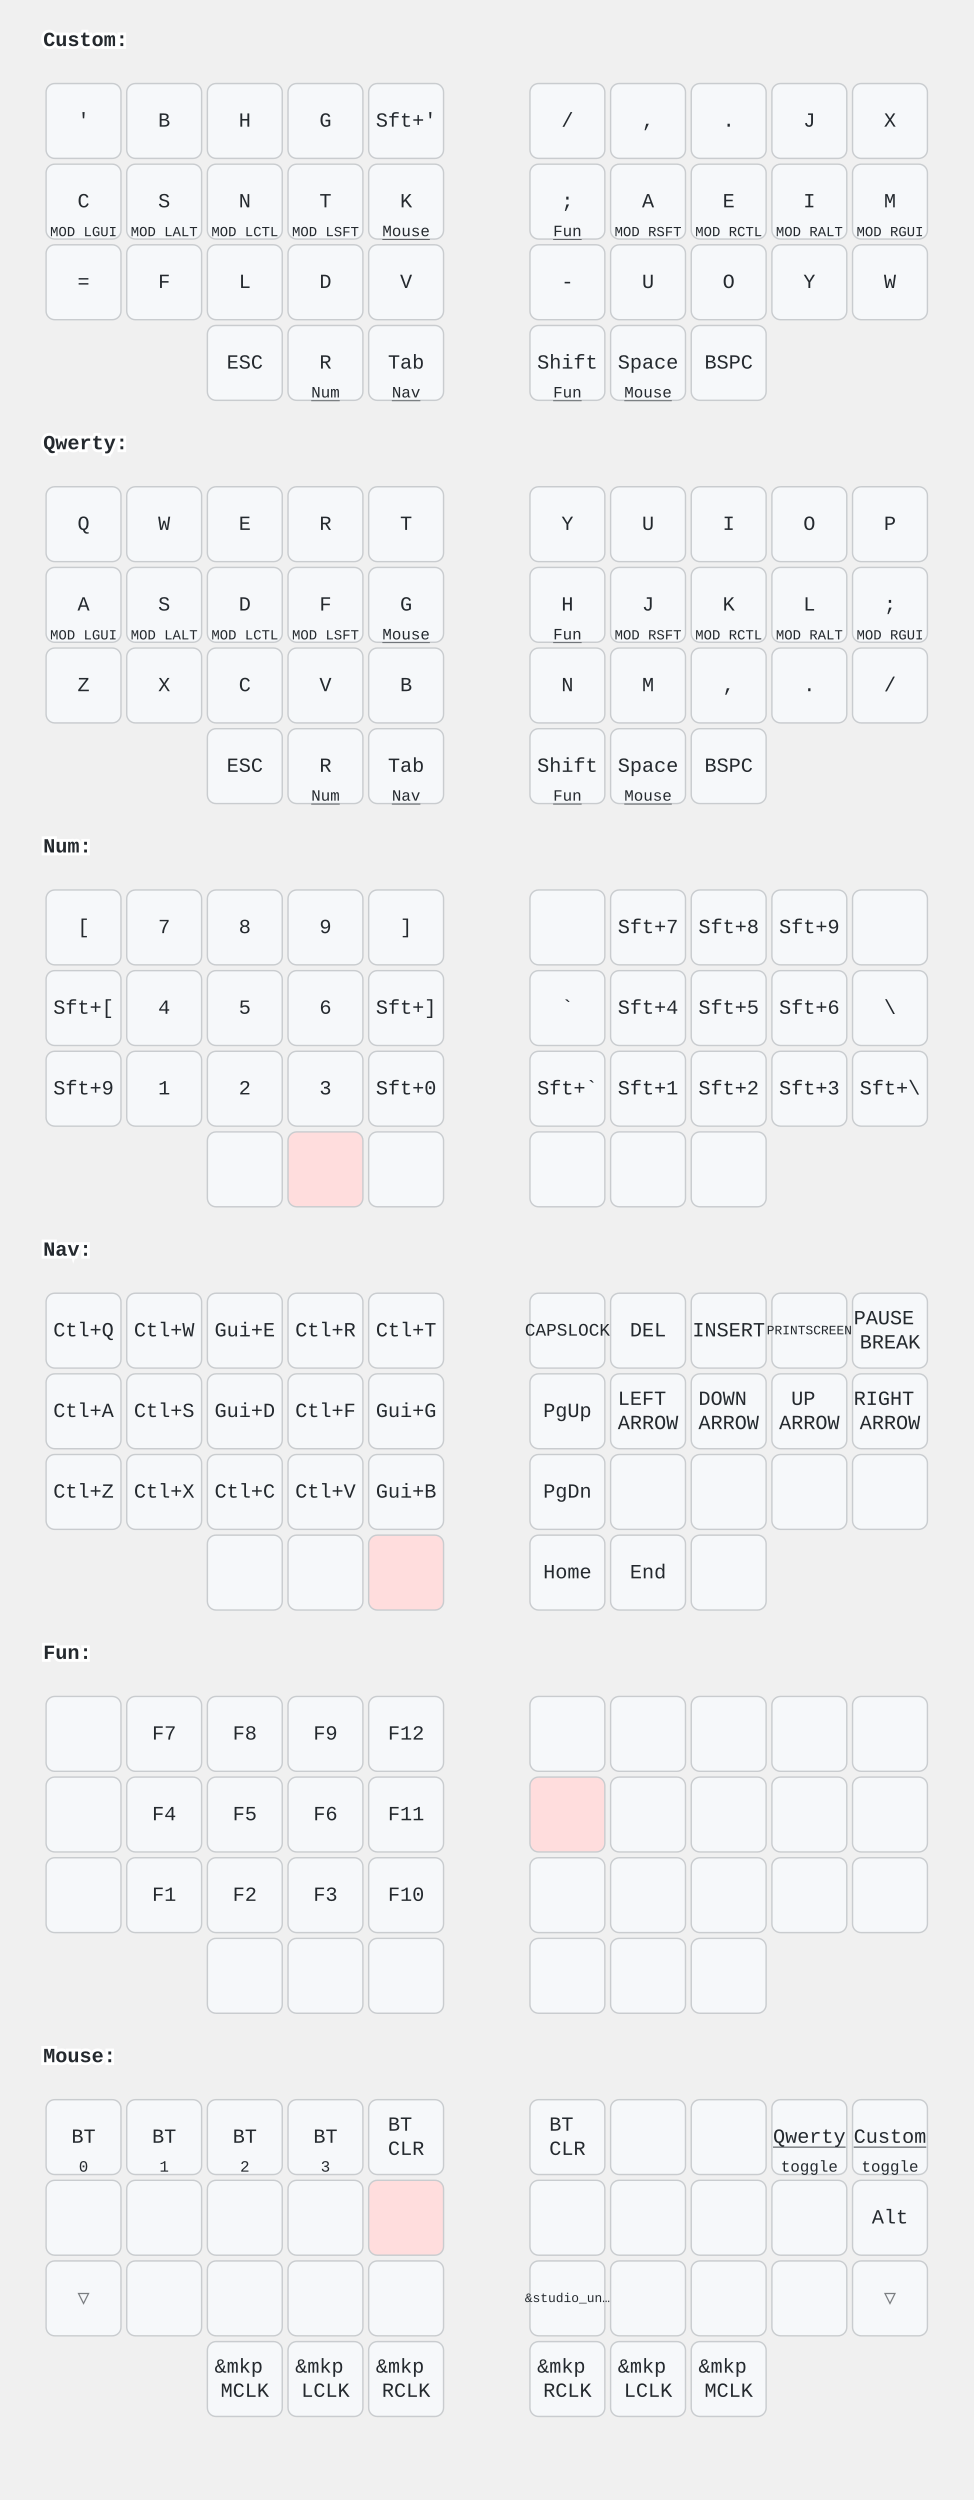
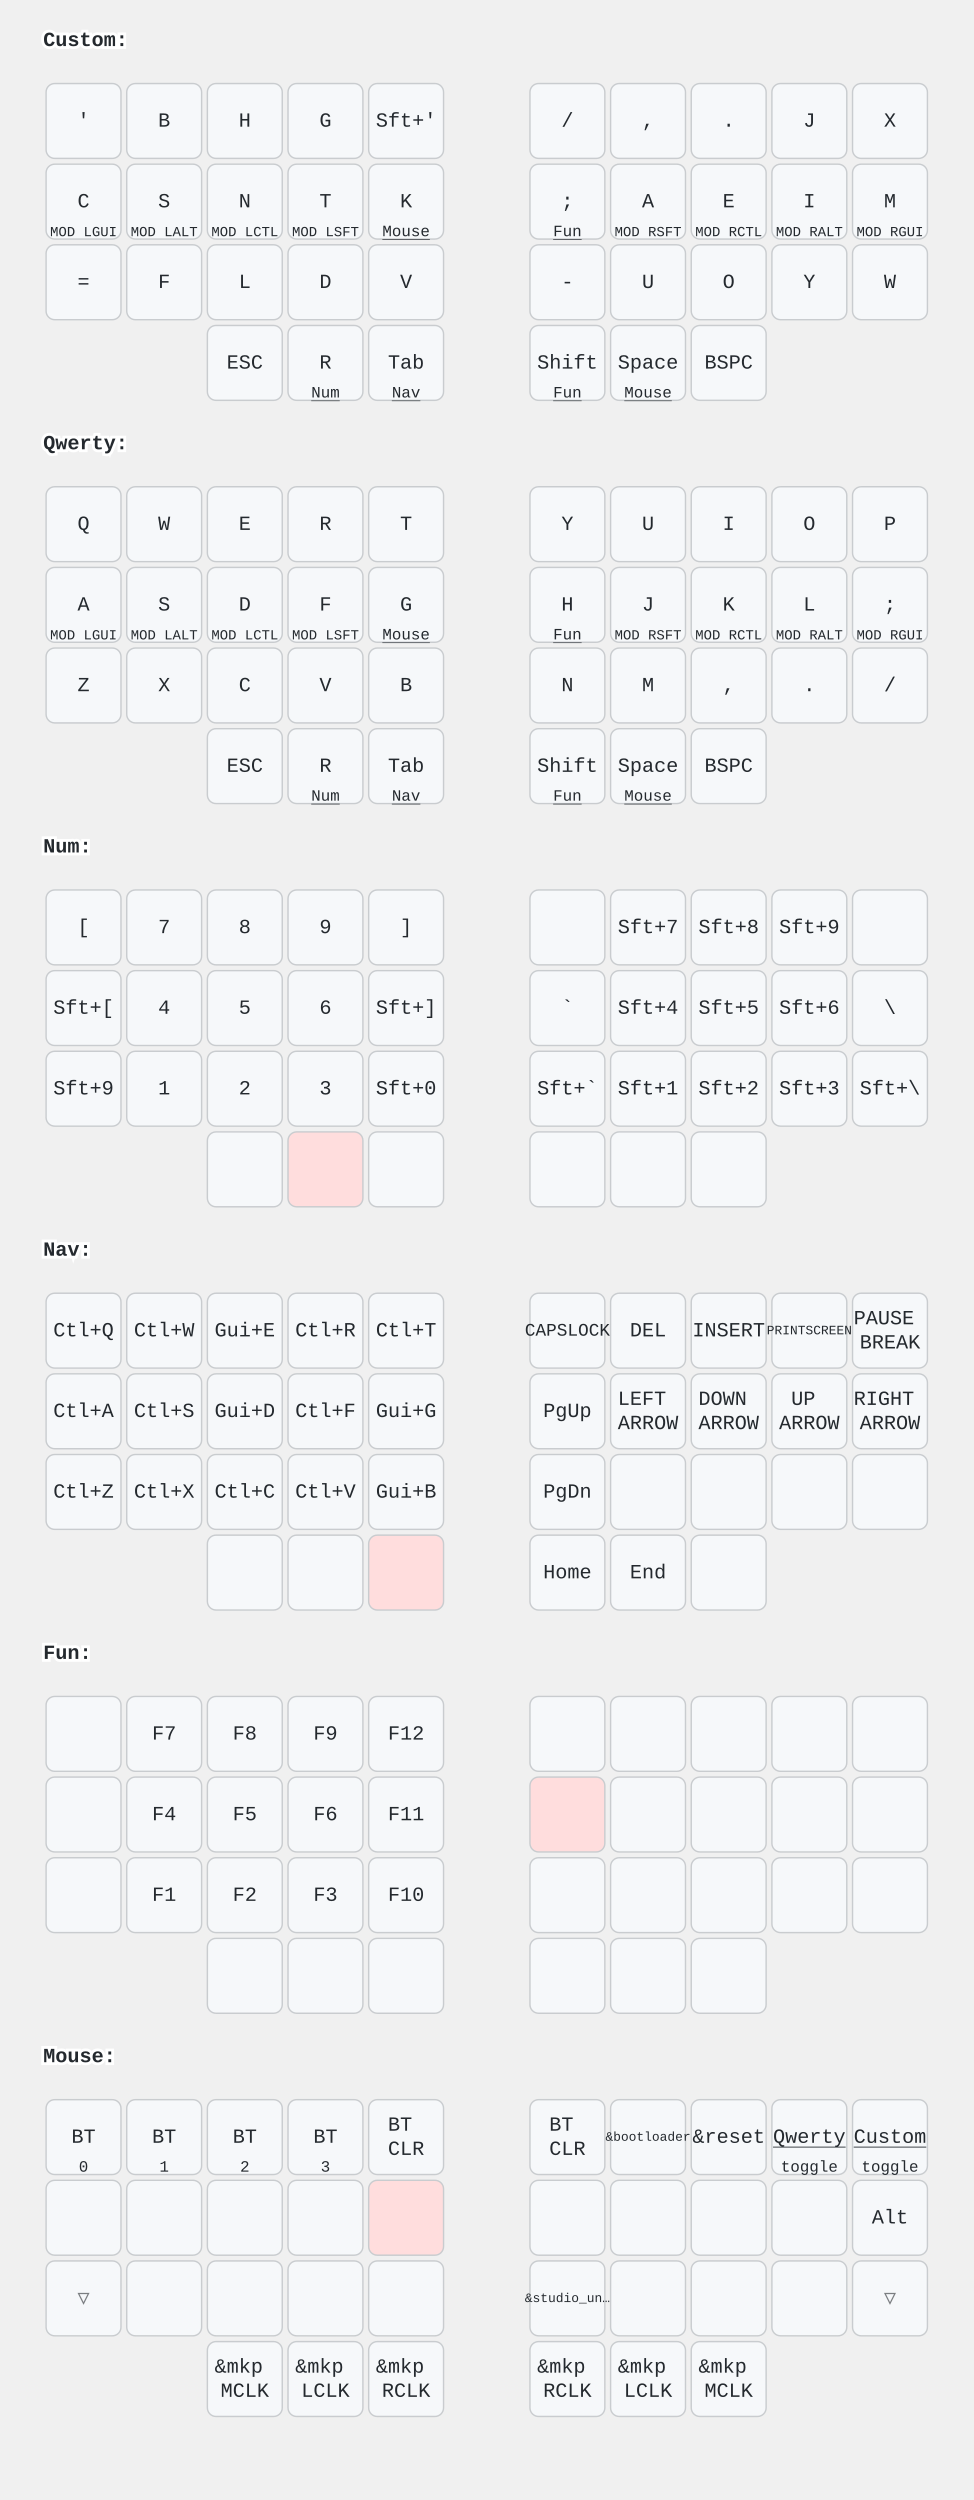
<svg xmlns="http://www.w3.org/2000/svg" width="676" height="1736" viewBox="0 0 676 1736" class="keymap">
  <style>/* inherit to force styles through use tags */
svg path {
    fill: inherit;
}

/* font and background color specifications */
svg.keymap {
    font-family: SFMono-Regular,Consolas,Liberation Mono,Menlo,monospace;
    font-size: 14px;
    font-kerning: normal;
    text-rendering: optimizeLegibility;
    fill: #24292e;
}

/* default key styling */
rect.key {
    fill: #f6f8fa;
}

rect.key, rect.combo {
    stroke: #c9cccf;
    stroke-width: 1;
}

/* default key side styling, only used is draw_key_sides is set */
rect.side {
    filter: brightness(90%);
}

/* color accent for combo boxes */
rect.combo, rect.combo-separate {
    fill: #cdf;
}

/* color accent for held keys */
rect.held, rect.combo.held {
    fill: #fdd;
}

/* color accent for ghost (optional) keys */
rect.ghost, rect.combo.ghost {
    stroke-dasharray: 4, 4;
    stroke-width: 2;
}

text {
    text-anchor: middle;
    dominant-baseline: middle;
}

/* styling for layer labels */
text.label {
    font-weight: bold;
    text-anchor: start;
    stroke: white;
    stroke-width: 4;
    paint-order: stroke;
}

/* styling for optional footer */
text.footer {
    text-anchor: end;
    dominant-baseline: auto;
    stroke: white;
    stroke-width: 4;
    paint-order: stroke;
}

/* styling for combo tap, and key non-tap label text */
text.combo, text.hold, text.shifted, text.left, text.right, text.tl, text.tr, text.bl, text.br {
    font-size: 11px;
}

text.hold, text.bl, text.br {
    text-anchor: middle;
    dominant-baseline: auto;
}

text.shifted, text.tl, text.tr {
    text-anchor: middle;
    dominant-baseline: hanging;
}

text.left, text.tl, text.bl {
    text-anchor: start;
}

text.right, text.tr, text.br {
    text-anchor: end;
}

text.layer-activator {
    text-decoration: underline;
}

/* styling for hold/shifted label text in combo box */
text.combo.hold, text.combo.shifted, text.combo.left, text.combo.right {
    font-size: 8px;
}

/* lighter symbol for transparent keys */
text.trans {
    fill: #7b7e81;
}

/* styling for combo dendrons */
path.combo {
    stroke-width: 1;
    stroke: gray;
    fill: none;
}

/* Start Tabler Icons Cleanup */
/* cannot use height/width with glyphs */
.icon-tabler &gt; path {
    fill: inherit;
    stroke: inherit;
    stroke-width: 2;
}
/* hide tabler's default box */
.icon-tabler &gt; path[stroke="none"][fill="none"] {
    visibility: hidden;
}
/* End Tabler Icons Cleanup */
</style>
  <g transform="translate(30, 0)" class="layer-Custom">
    <text x="0" y="28" class="label" id="Custom">Custom:</text>
    <g transform="translate(0, 56)">
      <g transform="translate(28, 28)" class="key keypos-0">
        <rect rx="6" ry="6" x="-26" y="-26" width="52" height="52" class="key" />
        <text x="0" y="0" class="key tap">'</text>
      </g>
      <g transform="translate(84, 28)" class="key keypos-1">
        <rect rx="6" ry="6" x="-26" y="-26" width="52" height="52" class="key" />
        <text x="0" y="0" class="key tap">B</text>
      </g>
      <g transform="translate(140, 28)" class="key keypos-2">
        <rect rx="6" ry="6" x="-26" y="-26" width="52" height="52" class="key" />
        <text x="0" y="0" class="key tap">H</text>
      </g>
      <g transform="translate(196, 28)" class="key keypos-3">
        <rect rx="6" ry="6" x="-26" y="-26" width="52" height="52" class="key" />
        <text x="0" y="0" class="key tap">G</text>
      </g>
      <g transform="translate(252, 28)" class="key keypos-4">
        <rect rx="6" ry="6" x="-26" y="-26" width="52" height="52" class="key" />
        <text x="0" y="0" class="key tap">Sft+'</text>
      </g>
      <g transform="translate(364, 28)" class="key keypos-5">
        <rect rx="6" ry="6" x="-26" y="-26" width="52" height="52" class="key" />
        <text x="0" y="0" class="key tap">/</text>
      </g>
      <g transform="translate(420, 28)" class="key keypos-6">
        <rect rx="6" ry="6" x="-26" y="-26" width="52" height="52" class="key" />
        <text x="0" y="0" class="key tap">,</text>
      </g>
      <g transform="translate(476, 28)" class="key keypos-7">
        <rect rx="6" ry="6" x="-26" y="-26" width="52" height="52" class="key" />
        <text x="0" y="0" class="key tap">.</text>
      </g>
      <g transform="translate(532, 28)" class="key keypos-8">
        <rect rx="6" ry="6" x="-26" y="-26" width="52" height="52" class="key" />
        <text x="0" y="0" class="key tap">J</text>
      </g>
      <g transform="translate(588, 28)" class="key keypos-9">
        <rect rx="6" ry="6" x="-26" y="-26" width="52" height="52" class="key" />
        <text x="0" y="0" class="key tap">X</text>
      </g>
      <g transform="translate(28, 84)" class="key keypos-10">
        <rect rx="6" ry="6" x="-26" y="-26" width="52" height="52" class="key" />
        <text x="0" y="0" class="key tap">C</text>
        <text x="0" y="24" class="key hold">
          <tspan style="font-size: 88%">MOD LGUI</tspan>
        </text>
      </g>
      <g transform="translate(84, 84)" class="key keypos-11">
        <rect rx="6" ry="6" x="-26" y="-26" width="52" height="52" class="key" />
        <text x="0" y="0" class="key tap">S</text>
        <text x="0" y="24" class="key hold">
          <tspan style="font-size: 88%">MOD LALT</tspan>
        </text>
      </g>
      <g transform="translate(140, 84)" class="key keypos-12">
        <rect rx="6" ry="6" x="-26" y="-26" width="52" height="52" class="key" />
        <text x="0" y="0" class="key tap">N</text>
        <text x="0" y="24" class="key hold">
          <tspan style="font-size: 88%">MOD LCTL</tspan>
        </text>
      </g>
      <g transform="translate(196, 84)" class="key keypos-13">
        <rect rx="6" ry="6" x="-26" y="-26" width="52" height="52" class="key" />
        <text x="0" y="0" class="key tap">T</text>
        <text x="0" y="24" class="key hold">
          <tspan style="font-size: 88%">MOD LSFT</tspan>
        </text>
      </g>
      <g transform="translate(252, 84)" class="key keypos-14">
        <rect rx="6" ry="6" x="-26" y="-26" width="52" height="52" class="key" />
        <text x="0" y="0" class="key tap">K</text>
        <a href="#Mouse">
          <text x="0" y="24" class="key hold layer-activator">Mouse</text>
        </a>
      </g>
      <g transform="translate(364, 84)" class="key keypos-15">
        <rect rx="6" ry="6" x="-26" y="-26" width="52" height="52" class="key" />
        <text x="0" y="0" class="key tap">;</text>
        <a href="#Fun">
          <text x="0" y="24" class="key hold layer-activator">Fun</text>
        </a>
      </g>
      <g transform="translate(420, 84)" class="key keypos-16">
        <rect rx="6" ry="6" x="-26" y="-26" width="52" height="52" class="key" />
        <text x="0" y="0" class="key tap">A</text>
        <text x="0" y="24" class="key hold">
          <tspan style="font-size: 88%">MOD RSFT</tspan>
        </text>
      </g>
      <g transform="translate(476, 84)" class="key keypos-17">
        <rect rx="6" ry="6" x="-26" y="-26" width="52" height="52" class="key" />
        <text x="0" y="0" class="key tap">E</text>
        <text x="0" y="24" class="key hold">
          <tspan style="font-size: 88%">MOD RCTL</tspan>
        </text>
      </g>
      <g transform="translate(532, 84)" class="key keypos-18">
        <rect rx="6" ry="6" x="-26" y="-26" width="52" height="52" class="key" />
        <text x="0" y="0" class="key tap">I</text>
        <text x="0" y="24" class="key hold">
          <tspan style="font-size: 88%">MOD RALT</tspan>
        </text>
      </g>
      <g transform="translate(588, 84)" class="key keypos-19">
        <rect rx="6" ry="6" x="-26" y="-26" width="52" height="52" class="key" />
        <text x="0" y="0" class="key tap">M</text>
        <text x="0" y="24" class="key hold">
          <tspan style="font-size: 88%">MOD RGUI</tspan>
        </text>
      </g>
      <g transform="translate(28, 140)" class="key keypos-20">
        <rect rx="6" ry="6" x="-26" y="-26" width="52" height="52" class="key" />
        <text x="0" y="0" class="key tap">=</text>
      </g>
      <g transform="translate(84, 140)" class="key keypos-21">
        <rect rx="6" ry="6" x="-26" y="-26" width="52" height="52" class="key" />
        <text x="0" y="0" class="key tap">F</text>
      </g>
      <g transform="translate(140, 140)" class="key keypos-22">
        <rect rx="6" ry="6" x="-26" y="-26" width="52" height="52" class="key" />
        <text x="0" y="0" class="key tap">L</text>
      </g>
      <g transform="translate(196, 140)" class="key keypos-23">
        <rect rx="6" ry="6" x="-26" y="-26" width="52" height="52" class="key" />
        <text x="0" y="0" class="key tap">D</text>
      </g>
      <g transform="translate(252, 140)" class="key keypos-24">
        <rect rx="6" ry="6" x="-26" y="-26" width="52" height="52" class="key" />
        <text x="0" y="0" class="key tap">V</text>
      </g>
      <g transform="translate(364, 140)" class="key keypos-25">
        <rect rx="6" ry="6" x="-26" y="-26" width="52" height="52" class="key" />
        <text x="0" y="0" class="key tap">-</text>
      </g>
      <g transform="translate(420, 140)" class="key keypos-26">
        <rect rx="6" ry="6" x="-26" y="-26" width="52" height="52" class="key" />
        <text x="0" y="0" class="key tap">U</text>
      </g>
      <g transform="translate(476, 140)" class="key keypos-27">
        <rect rx="6" ry="6" x="-26" y="-26" width="52" height="52" class="key" />
        <text x="0" y="0" class="key tap">O</text>
      </g>
      <g transform="translate(532, 140)" class="key keypos-28">
        <rect rx="6" ry="6" x="-26" y="-26" width="52" height="52" class="key" />
        <text x="0" y="0" class="key tap">Y</text>
      </g>
      <g transform="translate(588, 140)" class="key keypos-29">
        <rect rx="6" ry="6" x="-26" y="-26" width="52" height="52" class="key" />
        <text x="0" y="0" class="key tap">W</text>
      </g>
      <g transform="translate(140, 196)" class="key keypos-30">
        <rect rx="6" ry="6" x="-26" y="-26" width="52" height="52" class="key" />
        <text x="0" y="0" class="key tap">ESC</text>
      </g>
      <g transform="translate(196, 196)" class="key keypos-31">
        <rect rx="6" ry="6" x="-26" y="-26" width="52" height="52" class="key" />
        <text x="0" y="0" class="key tap">R</text>
        <a href="#Num">
          <text x="0" y="24" class="key hold layer-activator">Num</text>
        </a>
      </g>
      <g transform="translate(252, 196)" class="key keypos-32">
        <rect rx="6" ry="6" x="-26" y="-26" width="52" height="52" class="key" />
        <text x="0" y="0" class="key tap">Tab</text>
        <a href="#Nav">
          <text x="0" y="24" class="key hold layer-activator">Nav</text>
        </a>
      </g>
      <g transform="translate(364, 196)" class="key keypos-33">
        <rect rx="6" ry="6" x="-26" y="-26" width="52" height="52" class="key" />
        <text x="0" y="0" class="key tap">Shift</text>
        <a href="#Fun">
          <text x="0" y="24" class="key hold layer-activator">Fun</text>
        </a>
      </g>
      <g transform="translate(420, 196)" class="key keypos-34">
        <rect rx="6" ry="6" x="-26" y="-26" width="52" height="52" class="key" />
        <text x="0" y="0" class="key tap">Space</text>
        <a href="#Mouse">
          <text x="0" y="24" class="key hold layer-activator">Mouse</text>
        </a>
      </g>
      <g transform="translate(476, 196)" class="key keypos-35">
        <rect rx="6" ry="6" x="-26" y="-26" width="52" height="52" class="key" />
        <text x="0" y="0" class="key tap">BSPC</text>
      </g>
    </g>
  </g>
  <g transform="translate(30, 280)" class="layer-Qwerty">
    <text x="0" y="28" class="label" id="Qwerty">Qwerty:</text>
    <g transform="translate(0, 56)">
      <g transform="translate(28, 28)" class="key keypos-0">
        <rect rx="6" ry="6" x="-26" y="-26" width="52" height="52" class="key" />
        <text x="0" y="0" class="key tap">Q</text>
      </g>
      <g transform="translate(84, 28)" class="key keypos-1">
        <rect rx="6" ry="6" x="-26" y="-26" width="52" height="52" class="key" />
        <text x="0" y="0" class="key tap">W</text>
      </g>
      <g transform="translate(140, 28)" class="key keypos-2">
        <rect rx="6" ry="6" x="-26" y="-26" width="52" height="52" class="key" />
        <text x="0" y="0" class="key tap">E</text>
      </g>
      <g transform="translate(196, 28)" class="key keypos-3">
        <rect rx="6" ry="6" x="-26" y="-26" width="52" height="52" class="key" />
        <text x="0" y="0" class="key tap">R</text>
      </g>
      <g transform="translate(252, 28)" class="key keypos-4">
        <rect rx="6" ry="6" x="-26" y="-26" width="52" height="52" class="key" />
        <text x="0" y="0" class="key tap">T</text>
      </g>
      <g transform="translate(364, 28)" class="key keypos-5">
        <rect rx="6" ry="6" x="-26" y="-26" width="52" height="52" class="key" />
        <text x="0" y="0" class="key tap">Y</text>
      </g>
      <g transform="translate(420, 28)" class="key keypos-6">
        <rect rx="6" ry="6" x="-26" y="-26" width="52" height="52" class="key" />
        <text x="0" y="0" class="key tap">U</text>
      </g>
      <g transform="translate(476, 28)" class="key keypos-7">
        <rect rx="6" ry="6" x="-26" y="-26" width="52" height="52" class="key" />
        <text x="0" y="0" class="key tap">I</text>
      </g>
      <g transform="translate(532, 28)" class="key keypos-8">
        <rect rx="6" ry="6" x="-26" y="-26" width="52" height="52" class="key" />
        <text x="0" y="0" class="key tap">O</text>
      </g>
      <g transform="translate(588, 28)" class="key keypos-9">
        <rect rx="6" ry="6" x="-26" y="-26" width="52" height="52" class="key" />
        <text x="0" y="0" class="key tap">P</text>
      </g>
      <g transform="translate(28, 84)" class="key keypos-10">
        <rect rx="6" ry="6" x="-26" y="-26" width="52" height="52" class="key" />
        <text x="0" y="0" class="key tap">A</text>
        <text x="0" y="24" class="key hold">
          <tspan style="font-size: 88%">MOD LGUI</tspan>
        </text>
      </g>
      <g transform="translate(84, 84)" class="key keypos-11">
        <rect rx="6" ry="6" x="-26" y="-26" width="52" height="52" class="key" />
        <text x="0" y="0" class="key tap">S</text>
        <text x="0" y="24" class="key hold">
          <tspan style="font-size: 88%">MOD LALT</tspan>
        </text>
      </g>
      <g transform="translate(140, 84)" class="key keypos-12">
        <rect rx="6" ry="6" x="-26" y="-26" width="52" height="52" class="key" />
        <text x="0" y="0" class="key tap">D</text>
        <text x="0" y="24" class="key hold">
          <tspan style="font-size: 88%">MOD LCTL</tspan>
        </text>
      </g>
      <g transform="translate(196, 84)" class="key keypos-13">
        <rect rx="6" ry="6" x="-26" y="-26" width="52" height="52" class="key" />
        <text x="0" y="0" class="key tap">F</text>
        <text x="0" y="24" class="key hold">
          <tspan style="font-size: 88%">MOD LSFT</tspan>
        </text>
      </g>
      <g transform="translate(252, 84)" class="key keypos-14">
        <rect rx="6" ry="6" x="-26" y="-26" width="52" height="52" class="key" />
        <text x="0" y="0" class="key tap">G</text>
        <a href="#Mouse">
          <text x="0" y="24" class="key hold layer-activator">Mouse</text>
        </a>
      </g>
      <g transform="translate(364, 84)" class="key keypos-15">
        <rect rx="6" ry="6" x="-26" y="-26" width="52" height="52" class="key" />
        <text x="0" y="0" class="key tap">H</text>
        <a href="#Fun">
          <text x="0" y="24" class="key hold layer-activator">Fun</text>
        </a>
      </g>
      <g transform="translate(420, 84)" class="key keypos-16">
        <rect rx="6" ry="6" x="-26" y="-26" width="52" height="52" class="key" />
        <text x="0" y="0" class="key tap">J</text>
        <text x="0" y="24" class="key hold">
          <tspan style="font-size: 88%">MOD RSFT</tspan>
        </text>
      </g>
      <g transform="translate(476, 84)" class="key keypos-17">
        <rect rx="6" ry="6" x="-26" y="-26" width="52" height="52" class="key" />
        <text x="0" y="0" class="key tap">K</text>
        <text x="0" y="24" class="key hold">
          <tspan style="font-size: 88%">MOD RCTL</tspan>
        </text>
      </g>
      <g transform="translate(532, 84)" class="key keypos-18">
        <rect rx="6" ry="6" x="-26" y="-26" width="52" height="52" class="key" />
        <text x="0" y="0" class="key tap">L</text>
        <text x="0" y="24" class="key hold">
          <tspan style="font-size: 88%">MOD RALT</tspan>
        </text>
      </g>
      <g transform="translate(588, 84)" class="key keypos-19">
        <rect rx="6" ry="6" x="-26" y="-26" width="52" height="52" class="key" />
        <text x="0" y="0" class="key tap">;</text>
        <text x="0" y="24" class="key hold">
          <tspan style="font-size: 88%">MOD RGUI</tspan>
        </text>
      </g>
      <g transform="translate(28, 140)" class="key keypos-20">
        <rect rx="6" ry="6" x="-26" y="-26" width="52" height="52" class="key" />
        <text x="0" y="0" class="key tap">Z</text>
      </g>
      <g transform="translate(84, 140)" class="key keypos-21">
        <rect rx="6" ry="6" x="-26" y="-26" width="52" height="52" class="key" />
        <text x="0" y="0" class="key tap">X</text>
      </g>
      <g transform="translate(140, 140)" class="key keypos-22">
        <rect rx="6" ry="6" x="-26" y="-26" width="52" height="52" class="key" />
        <text x="0" y="0" class="key tap">C</text>
      </g>
      <g transform="translate(196, 140)" class="key keypos-23">
        <rect rx="6" ry="6" x="-26" y="-26" width="52" height="52" class="key" />
        <text x="0" y="0" class="key tap">V</text>
      </g>
      <g transform="translate(252, 140)" class="key keypos-24">
        <rect rx="6" ry="6" x="-26" y="-26" width="52" height="52" class="key" />
        <text x="0" y="0" class="key tap">B</text>
      </g>
      <g transform="translate(364, 140)" class="key keypos-25">
        <rect rx="6" ry="6" x="-26" y="-26" width="52" height="52" class="key" />
        <text x="0" y="0" class="key tap">N</text>
      </g>
      <g transform="translate(420, 140)" class="key keypos-26">
        <rect rx="6" ry="6" x="-26" y="-26" width="52" height="52" class="key" />
        <text x="0" y="0" class="key tap">M</text>
      </g>
      <g transform="translate(476, 140)" class="key keypos-27">
        <rect rx="6" ry="6" x="-26" y="-26" width="52" height="52" class="key" />
        <text x="0" y="0" class="key tap">,</text>
      </g>
      <g transform="translate(532, 140)" class="key keypos-28">
        <rect rx="6" ry="6" x="-26" y="-26" width="52" height="52" class="key" />
        <text x="0" y="0" class="key tap">.</text>
      </g>
      <g transform="translate(588, 140)" class="key keypos-29">
        <rect rx="6" ry="6" x="-26" y="-26" width="52" height="52" class="key" />
        <text x="0" y="0" class="key tap">/</text>
      </g>
      <g transform="translate(140, 196)" class="key keypos-30">
        <rect rx="6" ry="6" x="-26" y="-26" width="52" height="52" class="key" />
        <text x="0" y="0" class="key tap">ESC</text>
      </g>
      <g transform="translate(196, 196)" class="key keypos-31">
        <rect rx="6" ry="6" x="-26" y="-26" width="52" height="52" class="key" />
        <text x="0" y="0" class="key tap">R</text>
        <a href="#Num">
          <text x="0" y="24" class="key hold layer-activator">Num</text>
        </a>
      </g>
      <g transform="translate(252, 196)" class="key keypos-32">
        <rect rx="6" ry="6" x="-26" y="-26" width="52" height="52" class="key" />
        <text x="0" y="0" class="key tap">Tab</text>
        <a href="#Nav">
          <text x="0" y="24" class="key hold layer-activator">Nav</text>
        </a>
      </g>
      <g transform="translate(364, 196)" class="key keypos-33">
        <rect rx="6" ry="6" x="-26" y="-26" width="52" height="52" class="key" />
        <text x="0" y="0" class="key tap">Shift</text>
        <a href="#Fun">
          <text x="0" y="24" class="key hold layer-activator">Fun</text>
        </a>
      </g>
      <g transform="translate(420, 196)" class="key keypos-34">
        <rect rx="6" ry="6" x="-26" y="-26" width="52" height="52" class="key" />
        <text x="0" y="0" class="key tap">Space</text>
        <a href="#Mouse">
          <text x="0" y="24" class="key hold layer-activator">Mouse</text>
        </a>
      </g>
      <g transform="translate(476, 196)" class="key keypos-35">
        <rect rx="6" ry="6" x="-26" y="-26" width="52" height="52" class="key" />
        <text x="0" y="0" class="key tap">BSPC</text>
      </g>
    </g>
  </g>
  <g transform="translate(30, 560)" class="layer-Num">
    <text x="0" y="28" class="label" id="Num">Num:</text>
    <g transform="translate(0, 56)">
      <g transform="translate(28, 28)" class="key keypos-0">
        <rect rx="6" ry="6" x="-26" y="-26" width="52" height="52" class="key" />
        <text x="0" y="0" class="key tap">[</text>
      </g>
      <g transform="translate(84, 28)" class="key keypos-1">
        <rect rx="6" ry="6" x="-26" y="-26" width="52" height="52" class="key" />
        <text x="0" y="0" class="key tap">7</text>
      </g>
      <g transform="translate(140, 28)" class="key keypos-2">
        <rect rx="6" ry="6" x="-26" y="-26" width="52" height="52" class="key" />
        <text x="0" y="0" class="key tap">8</text>
      </g>
      <g transform="translate(196, 28)" class="key keypos-3">
        <rect rx="6" ry="6" x="-26" y="-26" width="52" height="52" class="key" />
        <text x="0" y="0" class="key tap">9</text>
      </g>
      <g transform="translate(252, 28)" class="key keypos-4">
        <rect rx="6" ry="6" x="-26" y="-26" width="52" height="52" class="key" />
        <text x="0" y="0" class="key tap">]</text>
      </g>
      <g transform="translate(364, 28)" class="key keypos-5">
        <rect rx="6" ry="6" x="-26" y="-26" width="52" height="52" class="key" />
      </g>
      <g transform="translate(420, 28)" class="key keypos-6">
        <rect rx="6" ry="6" x="-26" y="-26" width="52" height="52" class="key" />
        <text x="0" y="0" class="key tap">Sft+7</text>
      </g>
      <g transform="translate(476, 28)" class="key keypos-7">
        <rect rx="6" ry="6" x="-26" y="-26" width="52" height="52" class="key" />
        <text x="0" y="0" class="key tap">Sft+8</text>
      </g>
      <g transform="translate(532, 28)" class="key keypos-8">
        <rect rx="6" ry="6" x="-26" y="-26" width="52" height="52" class="key" />
        <text x="0" y="0" class="key tap">Sft+9</text>
      </g>
      <g transform="translate(588, 28)" class="key keypos-9">
        <rect rx="6" ry="6" x="-26" y="-26" width="52" height="52" class="key" />
      </g>
      <g transform="translate(28, 84)" class="key keypos-10">
        <rect rx="6" ry="6" x="-26" y="-26" width="52" height="52" class="key" />
        <text x="0" y="0" class="key tap">Sft+[</text>
      </g>
      <g transform="translate(84, 84)" class="key keypos-11">
        <rect rx="6" ry="6" x="-26" y="-26" width="52" height="52" class="key" />
        <text x="0" y="0" class="key tap">4</text>
      </g>
      <g transform="translate(140, 84)" class="key keypos-12">
        <rect rx="6" ry="6" x="-26" y="-26" width="52" height="52" class="key" />
        <text x="0" y="0" class="key tap">5</text>
      </g>
      <g transform="translate(196, 84)" class="key keypos-13">
        <rect rx="6" ry="6" x="-26" y="-26" width="52" height="52" class="key" />
        <text x="0" y="0" class="key tap">6</text>
      </g>
      <g transform="translate(252, 84)" class="key keypos-14">
        <rect rx="6" ry="6" x="-26" y="-26" width="52" height="52" class="key" />
        <text x="0" y="0" class="key tap">Sft+]</text>
      </g>
      <g transform="translate(364, 84)" class="key keypos-15">
        <rect rx="6" ry="6" x="-26" y="-26" width="52" height="52" class="key" />
        <text x="0" y="0" class="key tap">`</text>
      </g>
      <g transform="translate(420, 84)" class="key keypos-16">
        <rect rx="6" ry="6" x="-26" y="-26" width="52" height="52" class="key" />
        <text x="0" y="0" class="key tap">Sft+4</text>
      </g>
      <g transform="translate(476, 84)" class="key keypos-17">
        <rect rx="6" ry="6" x="-26" y="-26" width="52" height="52" class="key" />
        <text x="0" y="0" class="key tap">Sft+5</text>
      </g>
      <g transform="translate(532, 84)" class="key keypos-18">
        <rect rx="6" ry="6" x="-26" y="-26" width="52" height="52" class="key" />
        <text x="0" y="0" class="key tap">Sft+6</text>
      </g>
      <g transform="translate(588, 84)" class="key keypos-19">
        <rect rx="6" ry="6" x="-26" y="-26" width="52" height="52" class="key" />
        <text x="0" y="0" class="key tap">\</text>
      </g>
      <g transform="translate(28, 140)" class="key keypos-20">
        <rect rx="6" ry="6" x="-26" y="-26" width="52" height="52" class="key" />
        <text x="0" y="0" class="key tap">Sft+9</text>
      </g>
      <g transform="translate(84, 140)" class="key keypos-21">
        <rect rx="6" ry="6" x="-26" y="-26" width="52" height="52" class="key" />
        <text x="0" y="0" class="key tap">1</text>
      </g>
      <g transform="translate(140, 140)" class="key keypos-22">
        <rect rx="6" ry="6" x="-26" y="-26" width="52" height="52" class="key" />
        <text x="0" y="0" class="key tap">2</text>
      </g>
      <g transform="translate(196, 140)" class="key keypos-23">
        <rect rx="6" ry="6" x="-26" y="-26" width="52" height="52" class="key" />
        <text x="0" y="0" class="key tap">3</text>
      </g>
      <g transform="translate(252, 140)" class="key keypos-24">
        <rect rx="6" ry="6" x="-26" y="-26" width="52" height="52" class="key" />
        <text x="0" y="0" class="key tap">Sft+0</text>
      </g>
      <g transform="translate(364, 140)" class="key keypos-25">
        <rect rx="6" ry="6" x="-26" y="-26" width="52" height="52" class="key" />
        <text x="0" y="0" class="key tap">Sft+`</text>
      </g>
      <g transform="translate(420, 140)" class="key keypos-26">
        <rect rx="6" ry="6" x="-26" y="-26" width="52" height="52" class="key" />
        <text x="0" y="0" class="key tap">Sft+1</text>
      </g>
      <g transform="translate(476, 140)" class="key keypos-27">
        <rect rx="6" ry="6" x="-26" y="-26" width="52" height="52" class="key" />
        <text x="0" y="0" class="key tap">Sft+2</text>
      </g>
      <g transform="translate(532, 140)" class="key keypos-28">
        <rect rx="6" ry="6" x="-26" y="-26" width="52" height="52" class="key" />
        <text x="0" y="0" class="key tap">Sft+3</text>
      </g>
      <g transform="translate(588, 140)" class="key keypos-29">
        <rect rx="6" ry="6" x="-26" y="-26" width="52" height="52" class="key" />
        <text x="0" y="0" class="key tap">Sft+\</text>
      </g>
      <g transform="translate(140, 196)" class="key keypos-30">
        <rect rx="6" ry="6" x="-26" y="-26" width="52" height="52" class="key" />
      </g>
      <g transform="translate(196, 196)" class="key held keypos-31">
        <rect rx="6" ry="6" x="-26" y="-26" width="52" height="52" class="key held" />
      </g>
      <g transform="translate(252, 196)" class="key keypos-32">
        <rect rx="6" ry="6" x="-26" y="-26" width="52" height="52" class="key" />
      </g>
      <g transform="translate(364, 196)" class="key keypos-33">
        <rect rx="6" ry="6" x="-26" y="-26" width="52" height="52" class="key" />
      </g>
      <g transform="translate(420, 196)" class="key keypos-34">
        <rect rx="6" ry="6" x="-26" y="-26" width="52" height="52" class="key" />
      </g>
      <g transform="translate(476, 196)" class="key keypos-35">
        <rect rx="6" ry="6" x="-26" y="-26" width="52" height="52" class="key" />
      </g>
    </g>
  </g>
  <g transform="translate(30, 840)" class="layer-Nav">
    <text x="0" y="28" class="label" id="Nav">Nav:</text>
    <g transform="translate(0, 56)">
      <g transform="translate(28, 28)" class="key keypos-0">
        <rect rx="6" ry="6" x="-26" y="-26" width="52" height="52" class="key" />
        <text x="0" y="0" class="key tap">Ctl+Q</text>
      </g>
      <g transform="translate(84, 28)" class="key keypos-1">
        <rect rx="6" ry="6" x="-26" y="-26" width="52" height="52" class="key" />
        <text x="0" y="0" class="key tap">Ctl+W</text>
      </g>
      <g transform="translate(140, 28)" class="key keypos-2">
        <rect rx="6" ry="6" x="-26" y="-26" width="52" height="52" class="key" />
        <text x="0" y="0" class="key tap">Gui+E</text>
      </g>
      <g transform="translate(196, 28)" class="key keypos-3">
        <rect rx="6" ry="6" x="-26" y="-26" width="52" height="52" class="key" />
        <text x="0" y="0" class="key tap">Ctl+R</text>
      </g>
      <g transform="translate(252, 28)" class="key keypos-4">
        <rect rx="6" ry="6" x="-26" y="-26" width="52" height="52" class="key" />
        <text x="0" y="0" class="key tap">Ctl+T</text>
      </g>
      <g transform="translate(364, 28)" class="key keypos-5">
        <rect rx="6" ry="6" x="-26" y="-26" width="52" height="52" class="key" />
        <text x="0" y="0" class="key tap">
          <tspan style="font-size: 88%">CAPSLOCK</tspan>
        </text>
      </g>
      <g transform="translate(420, 28)" class="key keypos-6">
        <rect rx="6" ry="6" x="-26" y="-26" width="52" height="52" class="key" />
        <text x="0" y="0" class="key tap">DEL</text>
      </g>
      <g transform="translate(476, 28)" class="key keypos-7">
        <rect rx="6" ry="6" x="-26" y="-26" width="52" height="52" class="key" />
        <text x="0" y="0" class="key tap">INSERT</text>
      </g>
      <g transform="translate(532, 28)" class="key keypos-8">
        <rect rx="6" ry="6" x="-26" y="-26" width="52" height="52" class="key" />
        <text x="0" y="0" class="key tap">
          <tspan style="font-size: 64%">PRINTSCREEN</tspan>
        </text>
      </g>
      <g transform="translate(588, 28)" class="key keypos-9">
        <rect rx="6" ry="6" x="-26" y="-26" width="52" height="52" class="key" />
        <text x="0" y="0" class="key tap">
          <tspan x="0" dy="-0.6em">PAUSE</tspan>
          <tspan x="0" dy="1.2em">BREAK</tspan>
        </text>
      </g>
      <g transform="translate(28, 84)" class="key keypos-10">
        <rect rx="6" ry="6" x="-26" y="-26" width="52" height="52" class="key" />
        <text x="0" y="0" class="key tap">Ctl+A</text>
      </g>
      <g transform="translate(84, 84)" class="key keypos-11">
        <rect rx="6" ry="6" x="-26" y="-26" width="52" height="52" class="key" />
        <text x="0" y="0" class="key tap">Ctl+S</text>
      </g>
      <g transform="translate(140, 84)" class="key keypos-12">
        <rect rx="6" ry="6" x="-26" y="-26" width="52" height="52" class="key" />
        <text x="0" y="0" class="key tap">Gui+D</text>
      </g>
      <g transform="translate(196, 84)" class="key keypos-13">
        <rect rx="6" ry="6" x="-26" y="-26" width="52" height="52" class="key" />
        <text x="0" y="0" class="key tap">Ctl+F</text>
      </g>
      <g transform="translate(252, 84)" class="key keypos-14">
        <rect rx="6" ry="6" x="-26" y="-26" width="52" height="52" class="key" />
        <text x="0" y="0" class="key tap">Gui+G</text>
      </g>
      <g transform="translate(364, 84)" class="key keypos-15">
        <rect rx="6" ry="6" x="-26" y="-26" width="52" height="52" class="key" />
        <text x="0" y="0" class="key tap">PgUp</text>
      </g>
      <g transform="translate(420, 84)" class="key keypos-16">
        <rect rx="6" ry="6" x="-26" y="-26" width="52" height="52" class="key" />
        <text x="0" y="0" class="key tap">
          <tspan x="0" dy="-0.6em">LEFT</tspan>
          <tspan x="0" dy="1.2em">ARROW</tspan>
        </text>
      </g>
      <g transform="translate(476, 84)" class="key keypos-17">
        <rect rx="6" ry="6" x="-26" y="-26" width="52" height="52" class="key" />
        <text x="0" y="0" class="key tap">
          <tspan x="0" dy="-0.6em">DOWN</tspan>
          <tspan x="0" dy="1.2em">ARROW</tspan>
        </text>
      </g>
      <g transform="translate(532, 84)" class="key keypos-18">
        <rect rx="6" ry="6" x="-26" y="-26" width="52" height="52" class="key" />
        <text x="0" y="0" class="key tap">
          <tspan x="0" dy="-0.6em">UP</tspan>
          <tspan x="0" dy="1.2em">ARROW</tspan>
        </text>
      </g>
      <g transform="translate(588, 84)" class="key keypos-19">
        <rect rx="6" ry="6" x="-26" y="-26" width="52" height="52" class="key" />
        <text x="0" y="0" class="key tap">
          <tspan x="0" dy="-0.6em">RIGHT</tspan>
          <tspan x="0" dy="1.2em">ARROW</tspan>
        </text>
      </g>
      <g transform="translate(28, 140)" class="key keypos-20">
        <rect rx="6" ry="6" x="-26" y="-26" width="52" height="52" class="key" />
        <text x="0" y="0" class="key tap">Ctl+Z</text>
      </g>
      <g transform="translate(84, 140)" class="key keypos-21">
        <rect rx="6" ry="6" x="-26" y="-26" width="52" height="52" class="key" />
        <text x="0" y="0" class="key tap">Ctl+X</text>
      </g>
      <g transform="translate(140, 140)" class="key keypos-22">
        <rect rx="6" ry="6" x="-26" y="-26" width="52" height="52" class="key" />
        <text x="0" y="0" class="key tap">Ctl+C</text>
      </g>
      <g transform="translate(196, 140)" class="key keypos-23">
        <rect rx="6" ry="6" x="-26" y="-26" width="52" height="52" class="key" />
        <text x="0" y="0" class="key tap">Ctl+V</text>
      </g>
      <g transform="translate(252, 140)" class="key keypos-24">
        <rect rx="6" ry="6" x="-26" y="-26" width="52" height="52" class="key" />
        <text x="0" y="0" class="key tap">Gui+B</text>
      </g>
      <g transform="translate(364, 140)" class="key keypos-25">
        <rect rx="6" ry="6" x="-26" y="-26" width="52" height="52" class="key" />
        <text x="0" y="0" class="key tap">PgDn</text>
      </g>
      <g transform="translate(420, 140)" class="key keypos-26">
        <rect rx="6" ry="6" x="-26" y="-26" width="52" height="52" class="key" />
      </g>
      <g transform="translate(476, 140)" class="key keypos-27">
        <rect rx="6" ry="6" x="-26" y="-26" width="52" height="52" class="key" />
      </g>
      <g transform="translate(532, 140)" class="key keypos-28">
        <rect rx="6" ry="6" x="-26" y="-26" width="52" height="52" class="key" />
      </g>
      <g transform="translate(588, 140)" class="key keypos-29">
        <rect rx="6" ry="6" x="-26" y="-26" width="52" height="52" class="key" />
      </g>
      <g transform="translate(140, 196)" class="key keypos-30">
        <rect rx="6" ry="6" x="-26" y="-26" width="52" height="52" class="key" />
      </g>
      <g transform="translate(196, 196)" class="key keypos-31">
        <rect rx="6" ry="6" x="-26" y="-26" width="52" height="52" class="key" />
      </g>
      <g transform="translate(252, 196)" class="key held keypos-32">
        <rect rx="6" ry="6" x="-26" y="-26" width="52" height="52" class="key held" />
      </g>
      <g transform="translate(364, 196)" class="key keypos-33">
        <rect rx="6" ry="6" x="-26" y="-26" width="52" height="52" class="key" />
        <text x="0" y="0" class="key tap">Home</text>
      </g>
      <g transform="translate(420, 196)" class="key keypos-34">
        <rect rx="6" ry="6" x="-26" y="-26" width="52" height="52" class="key" />
        <text x="0" y="0" class="key tap">End</text>
      </g>
      <g transform="translate(476, 196)" class="key keypos-35">
        <rect rx="6" ry="6" x="-26" y="-26" width="52" height="52" class="key" />
      </g>
    </g>
  </g>
  <g transform="translate(30, 1120)" class="layer-Fun">
    <text x="0" y="28" class="label" id="Fun">Fun:</text>
    <g transform="translate(0, 56)">
      <g transform="translate(28, 28)" class="key keypos-0">
        <rect rx="6" ry="6" x="-26" y="-26" width="52" height="52" class="key" />
      </g>
      <g transform="translate(84, 28)" class="key keypos-1">
        <rect rx="6" ry="6" x="-26" y="-26" width="52" height="52" class="key" />
        <text x="0" y="0" class="key tap">F7</text>
      </g>
      <g transform="translate(140, 28)" class="key keypos-2">
        <rect rx="6" ry="6" x="-26" y="-26" width="52" height="52" class="key" />
        <text x="0" y="0" class="key tap">F8</text>
      </g>
      <g transform="translate(196, 28)" class="key keypos-3">
        <rect rx="6" ry="6" x="-26" y="-26" width="52" height="52" class="key" />
        <text x="0" y="0" class="key tap">F9</text>
      </g>
      <g transform="translate(252, 28)" class="key keypos-4">
        <rect rx="6" ry="6" x="-26" y="-26" width="52" height="52" class="key" />
        <text x="0" y="0" class="key tap">F12</text>
      </g>
      <g transform="translate(364, 28)" class="key keypos-5">
        <rect rx="6" ry="6" x="-26" y="-26" width="52" height="52" class="key" />
      </g>
      <g transform="translate(420, 28)" class="key keypos-6">
        <rect rx="6" ry="6" x="-26" y="-26" width="52" height="52" class="key" />
      </g>
      <g transform="translate(476, 28)" class="key keypos-7">
        <rect rx="6" ry="6" x="-26" y="-26" width="52" height="52" class="key" />
      </g>
      <g transform="translate(532, 28)" class="key keypos-8">
        <rect rx="6" ry="6" x="-26" y="-26" width="52" height="52" class="key" />
      </g>
      <g transform="translate(588, 28)" class="key keypos-9">
        <rect rx="6" ry="6" x="-26" y="-26" width="52" height="52" class="key" />
      </g>
      <g transform="translate(28, 84)" class="key keypos-10">
        <rect rx="6" ry="6" x="-26" y="-26" width="52" height="52" class="key" />
      </g>
      <g transform="translate(84, 84)" class="key keypos-11">
        <rect rx="6" ry="6" x="-26" y="-26" width="52" height="52" class="key" />
        <text x="0" y="0" class="key tap">F4</text>
      </g>
      <g transform="translate(140, 84)" class="key keypos-12">
        <rect rx="6" ry="6" x="-26" y="-26" width="52" height="52" class="key" />
        <text x="0" y="0" class="key tap">F5</text>
      </g>
      <g transform="translate(196, 84)" class="key keypos-13">
        <rect rx="6" ry="6" x="-26" y="-26" width="52" height="52" class="key" />
        <text x="0" y="0" class="key tap">F6</text>
      </g>
      <g transform="translate(252, 84)" class="key keypos-14">
        <rect rx="6" ry="6" x="-26" y="-26" width="52" height="52" class="key" />
        <text x="0" y="0" class="key tap">F11</text>
      </g>
      <g transform="translate(364, 84)" class="key held keypos-15">
        <rect rx="6" ry="6" x="-26" y="-26" width="52" height="52" class="key held" />
      </g>
      <g transform="translate(420, 84)" class="key keypos-16">
        <rect rx="6" ry="6" x="-26" y="-26" width="52" height="52" class="key" />
      </g>
      <g transform="translate(476, 84)" class="key keypos-17">
        <rect rx="6" ry="6" x="-26" y="-26" width="52" height="52" class="key" />
      </g>
      <g transform="translate(532, 84)" class="key keypos-18">
        <rect rx="6" ry="6" x="-26" y="-26" width="52" height="52" class="key" />
      </g>
      <g transform="translate(588, 84)" class="key keypos-19">
        <rect rx="6" ry="6" x="-26" y="-26" width="52" height="52" class="key" />
      </g>
      <g transform="translate(28, 140)" class="key keypos-20">
        <rect rx="6" ry="6" x="-26" y="-26" width="52" height="52" class="key" />
      </g>
      <g transform="translate(84, 140)" class="key keypos-21">
        <rect rx="6" ry="6" x="-26" y="-26" width="52" height="52" class="key" />
        <text x="0" y="0" class="key tap">F1</text>
      </g>
      <g transform="translate(140, 140)" class="key keypos-22">
        <rect rx="6" ry="6" x="-26" y="-26" width="52" height="52" class="key" />
        <text x="0" y="0" class="key tap">F2</text>
      </g>
      <g transform="translate(196, 140)" class="key keypos-23">
        <rect rx="6" ry="6" x="-26" y="-26" width="52" height="52" class="key" />
        <text x="0" y="0" class="key tap">F3</text>
      </g>
      <g transform="translate(252, 140)" class="key keypos-24">
        <rect rx="6" ry="6" x="-26" y="-26" width="52" height="52" class="key" />
        <text x="0" y="0" class="key tap">F10</text>
      </g>
      <g transform="translate(364, 140)" class="key keypos-25">
        <rect rx="6" ry="6" x="-26" y="-26" width="52" height="52" class="key" />
      </g>
      <g transform="translate(420, 140)" class="key keypos-26">
        <rect rx="6" ry="6" x="-26" y="-26" width="52" height="52" class="key" />
      </g>
      <g transform="translate(476, 140)" class="key keypos-27">
        <rect rx="6" ry="6" x="-26" y="-26" width="52" height="52" class="key" />
      </g>
      <g transform="translate(532, 140)" class="key keypos-28">
        <rect rx="6" ry="6" x="-26" y="-26" width="52" height="52" class="key" />
      </g>
      <g transform="translate(588, 140)" class="key keypos-29">
        <rect rx="6" ry="6" x="-26" y="-26" width="52" height="52" class="key" />
      </g>
      <g transform="translate(140, 196)" class="key keypos-30">
        <rect rx="6" ry="6" x="-26" y="-26" width="52" height="52" class="key" />
      </g>
      <g transform="translate(196, 196)" class="key keypos-31">
        <rect rx="6" ry="6" x="-26" y="-26" width="52" height="52" class="key" />
      </g>
      <g transform="translate(252, 196)" class="key keypos-32">
        <rect rx="6" ry="6" x="-26" y="-26" width="52" height="52" class="key" />
      </g>
      <g transform="translate(364, 196)" class="key keypos-33">
        <rect rx="6" ry="6" x="-26" y="-26" width="52" height="52" class="key" />
      </g>
      <g transform="translate(420, 196)" class="key keypos-34">
        <rect rx="6" ry="6" x="-26" y="-26" width="52" height="52" class="key" />
      </g>
      <g transform="translate(476, 196)" class="key keypos-35">
        <rect rx="6" ry="6" x="-26" y="-26" width="52" height="52" class="key" />
      </g>
    </g>
  </g>
  <g transform="translate(30, 1400)" class="layer-Mouse">
    <text x="0" y="28" class="label" id="Mouse">Mouse:</text>
    <g transform="translate(0, 56)">
      <g transform="translate(28, 28)" class="key keypos-0">
        <rect rx="6" ry="6" x="-26" y="-26" width="52" height="52" class="key" />
        <text x="0" y="0" class="key tap">BT</text>
        <text x="0" y="24" class="key hold">0</text>
      </g>
      <g transform="translate(84, 28)" class="key keypos-1">
        <rect rx="6" ry="6" x="-26" y="-26" width="52" height="52" class="key" />
        <text x="0" y="0" class="key tap">BT</text>
        <text x="0" y="24" class="key hold">1</text>
      </g>
      <g transform="translate(140, 28)" class="key keypos-2">
        <rect rx="6" ry="6" x="-26" y="-26" width="52" height="52" class="key" />
        <text x="0" y="0" class="key tap">BT</text>
        <text x="0" y="24" class="key hold">2</text>
      </g>
      <g transform="translate(196, 28)" class="key keypos-3">
        <rect rx="6" ry="6" x="-26" y="-26" width="52" height="52" class="key" />
        <text x="0" y="0" class="key tap">BT</text>
        <text x="0" y="24" class="key hold">3</text>
      </g>
      <g transform="translate(252, 28)" class="key keypos-4">
        <rect rx="6" ry="6" x="-26" y="-26" width="52" height="52" class="key" />
        <text x="0" y="0" class="key tap">
          <tspan x="0" dy="-0.6em">BT</tspan>
          <tspan x="0" dy="1.2em">CLR</tspan>
        </text>
      </g>
      <g transform="translate(364, 28)" class="key keypos-5">
        <rect rx="6" ry="6" x="-26" y="-26" width="52" height="52" class="key" />
        <text x="0" y="0" class="key tap">
          <tspan x="0" dy="-0.6em">BT</tspan>
          <tspan x="0" dy="1.2em">CLR</tspan>
        </text>
      </g>
      <g transform="translate(420, 28)" class="key keypos-6">
        <rect rx="6" ry="6" x="-26" y="-26" width="52" height="52" class="key" />
+         <text x="0" y="0" class="key tap">
+           <tspan style="font-size: 64%">&amp;bootloader</tspan>
+         </text>
      </g>
      <g transform="translate(476, 28)" class="key keypos-7">
        <rect rx="6" ry="6" x="-26" y="-26" width="52" height="52" class="key" />
+         <text x="0" y="0" class="key tap">&amp;reset</text>
      </g>
      <g transform="translate(532, 28)" class="key keypos-8">
        <rect rx="6" ry="6" x="-26" y="-26" width="52" height="52" class="key" />
        <a href="#Qwerty">
          <text x="0" y="0" class="key tap layer-activator">Qwerty</text>
        </a>
        <text x="0" y="24" class="key hold">toggle</text>
      </g>
      <g transform="translate(588, 28)" class="key keypos-9">
        <rect rx="6" ry="6" x="-26" y="-26" width="52" height="52" class="key" />
        <a href="#Custom">
          <text x="0" y="0" class="key tap layer-activator">Custom</text>
        </a>
        <text x="0" y="24" class="key hold">toggle</text>
      </g>
      <g transform="translate(28, 84)" class="key keypos-10">
        <rect rx="6" ry="6" x="-26" y="-26" width="52" height="52" class="key" />
      </g>
      <g transform="translate(84, 84)" class="key keypos-11">
        <rect rx="6" ry="6" x="-26" y="-26" width="52" height="52" class="key" />
      </g>
      <g transform="translate(140, 84)" class="key keypos-12">
        <rect rx="6" ry="6" x="-26" y="-26" width="52" height="52" class="key" />
      </g>
      <g transform="translate(196, 84)" class="key keypos-13">
        <rect rx="6" ry="6" x="-26" y="-26" width="52" height="52" class="key" />
      </g>
      <g transform="translate(252, 84)" class="key held keypos-14">
        <rect rx="6" ry="6" x="-26" y="-26" width="52" height="52" class="key held" />
      </g>
      <g transform="translate(364, 84)" class="key keypos-15">
        <rect rx="6" ry="6" x="-26" y="-26" width="52" height="52" class="key" />
      </g>
      <g transform="translate(420, 84)" class="key keypos-16">
        <rect rx="6" ry="6" x="-26" y="-26" width="52" height="52" class="key" />
      </g>
      <g transform="translate(476, 84)" class="key keypos-17">
        <rect rx="6" ry="6" x="-26" y="-26" width="52" height="52" class="key" />
      </g>
      <g transform="translate(532, 84)" class="key keypos-18">
        <rect rx="6" ry="6" x="-26" y="-26" width="52" height="52" class="key" />
      </g>
      <g transform="translate(588, 84)" class="key keypos-19">
        <rect rx="6" ry="6" x="-26" y="-26" width="52" height="52" class="key" />
        <text x="0" y="0" class="key tap">Alt</text>
      </g>
      <g transform="translate(28, 140)" class="key trans keypos-20">
        <rect rx="6" ry="6" x="-26" y="-26" width="52" height="52" class="key trans" />
        <text x="0" y="0" class="key trans tap">▽</text>
      </g>
      <g transform="translate(84, 140)" class="key keypos-21">
        <rect rx="6" ry="6" x="-26" y="-26" width="52" height="52" class="key" />
      </g>
      <g transform="translate(140, 140)" class="key keypos-22">
        <rect rx="6" ry="6" x="-26" y="-26" width="52" height="52" class="key" />
      </g>
      <g transform="translate(196, 140)" class="key keypos-23">
        <rect rx="6" ry="6" x="-26" y="-26" width="52" height="52" class="key" />
      </g>
      <g transform="translate(252, 140)" class="key keypos-24">
        <rect rx="6" ry="6" x="-26" y="-26" width="52" height="52" class="key" />
      </g>
      <g transform="translate(364, 140)" class="key keypos-25">
        <rect rx="6" ry="6" x="-26" y="-26" width="52" height="52" class="key" />
        <text x="0" y="0" class="key tap">
          <tspan style="font-size: 64%">&amp;studio_un…</tspan>
        </text>
      </g>
      <g transform="translate(420, 140)" class="key keypos-26">
        <rect rx="6" ry="6" x="-26" y="-26" width="52" height="52" class="key" />
      </g>
      <g transform="translate(476, 140)" class="key keypos-27">
        <rect rx="6" ry="6" x="-26" y="-26" width="52" height="52" class="key" />
      </g>
      <g transform="translate(532, 140)" class="key keypos-28">
        <rect rx="6" ry="6" x="-26" y="-26" width="52" height="52" class="key" />
      </g>
      <g transform="translate(588, 140)" class="key trans keypos-29">
        <rect rx="6" ry="6" x="-26" y="-26" width="52" height="52" class="key trans" />
        <text x="0" y="0" class="key trans tap">▽</text>
      </g>
      <g transform="translate(140, 196)" class="key keypos-30">
        <rect rx="6" ry="6" x="-26" y="-26" width="52" height="52" class="key" />
        <text x="0" y="0" class="key tap">
          <tspan x="0" dy="-0.6em">&amp;mkp</tspan>
          <tspan x="0" dy="1.2em">MCLK</tspan>
        </text>
      </g>
      <g transform="translate(196, 196)" class="key keypos-31">
        <rect rx="6" ry="6" x="-26" y="-26" width="52" height="52" class="key" />
        <text x="0" y="0" class="key tap">
          <tspan x="0" dy="-0.6em">&amp;mkp</tspan>
          <tspan x="0" dy="1.2em">LCLK</tspan>
        </text>
      </g>
      <g transform="translate(252, 196)" class="key keypos-32">
        <rect rx="6" ry="6" x="-26" y="-26" width="52" height="52" class="key" />
        <text x="0" y="0" class="key tap">
          <tspan x="0" dy="-0.6em">&amp;mkp</tspan>
          <tspan x="0" dy="1.2em">RCLK</tspan>
        </text>
      </g>
      <g transform="translate(364, 196)" class="key keypos-33">
        <rect rx="6" ry="6" x="-26" y="-26" width="52" height="52" class="key" />
        <text x="0" y="0" class="key tap">
          <tspan x="0" dy="-0.6em">&amp;mkp</tspan>
          <tspan x="0" dy="1.2em">RCLK</tspan>
        </text>
      </g>
      <g transform="translate(420, 196)" class="key keypos-34">
        <rect rx="6" ry="6" x="-26" y="-26" width="52" height="52" class="key" />
        <text x="0" y="0" class="key tap">
          <tspan x="0" dy="-0.6em">&amp;mkp</tspan>
          <tspan x="0" dy="1.2em">LCLK</tspan>
        </text>
      </g>
      <g transform="translate(476, 196)" class="key keypos-35">
        <rect rx="6" ry="6" x="-26" y="-26" width="52" height="52" class="key" />
        <text x="0" y="0" class="key tap">
          <tspan x="0" dy="-0.6em">&amp;mkp</tspan>
          <tspan x="0" dy="1.2em">MCLK</tspan>
        </text>
      </g>
    </g>
  </g>
</svg>
